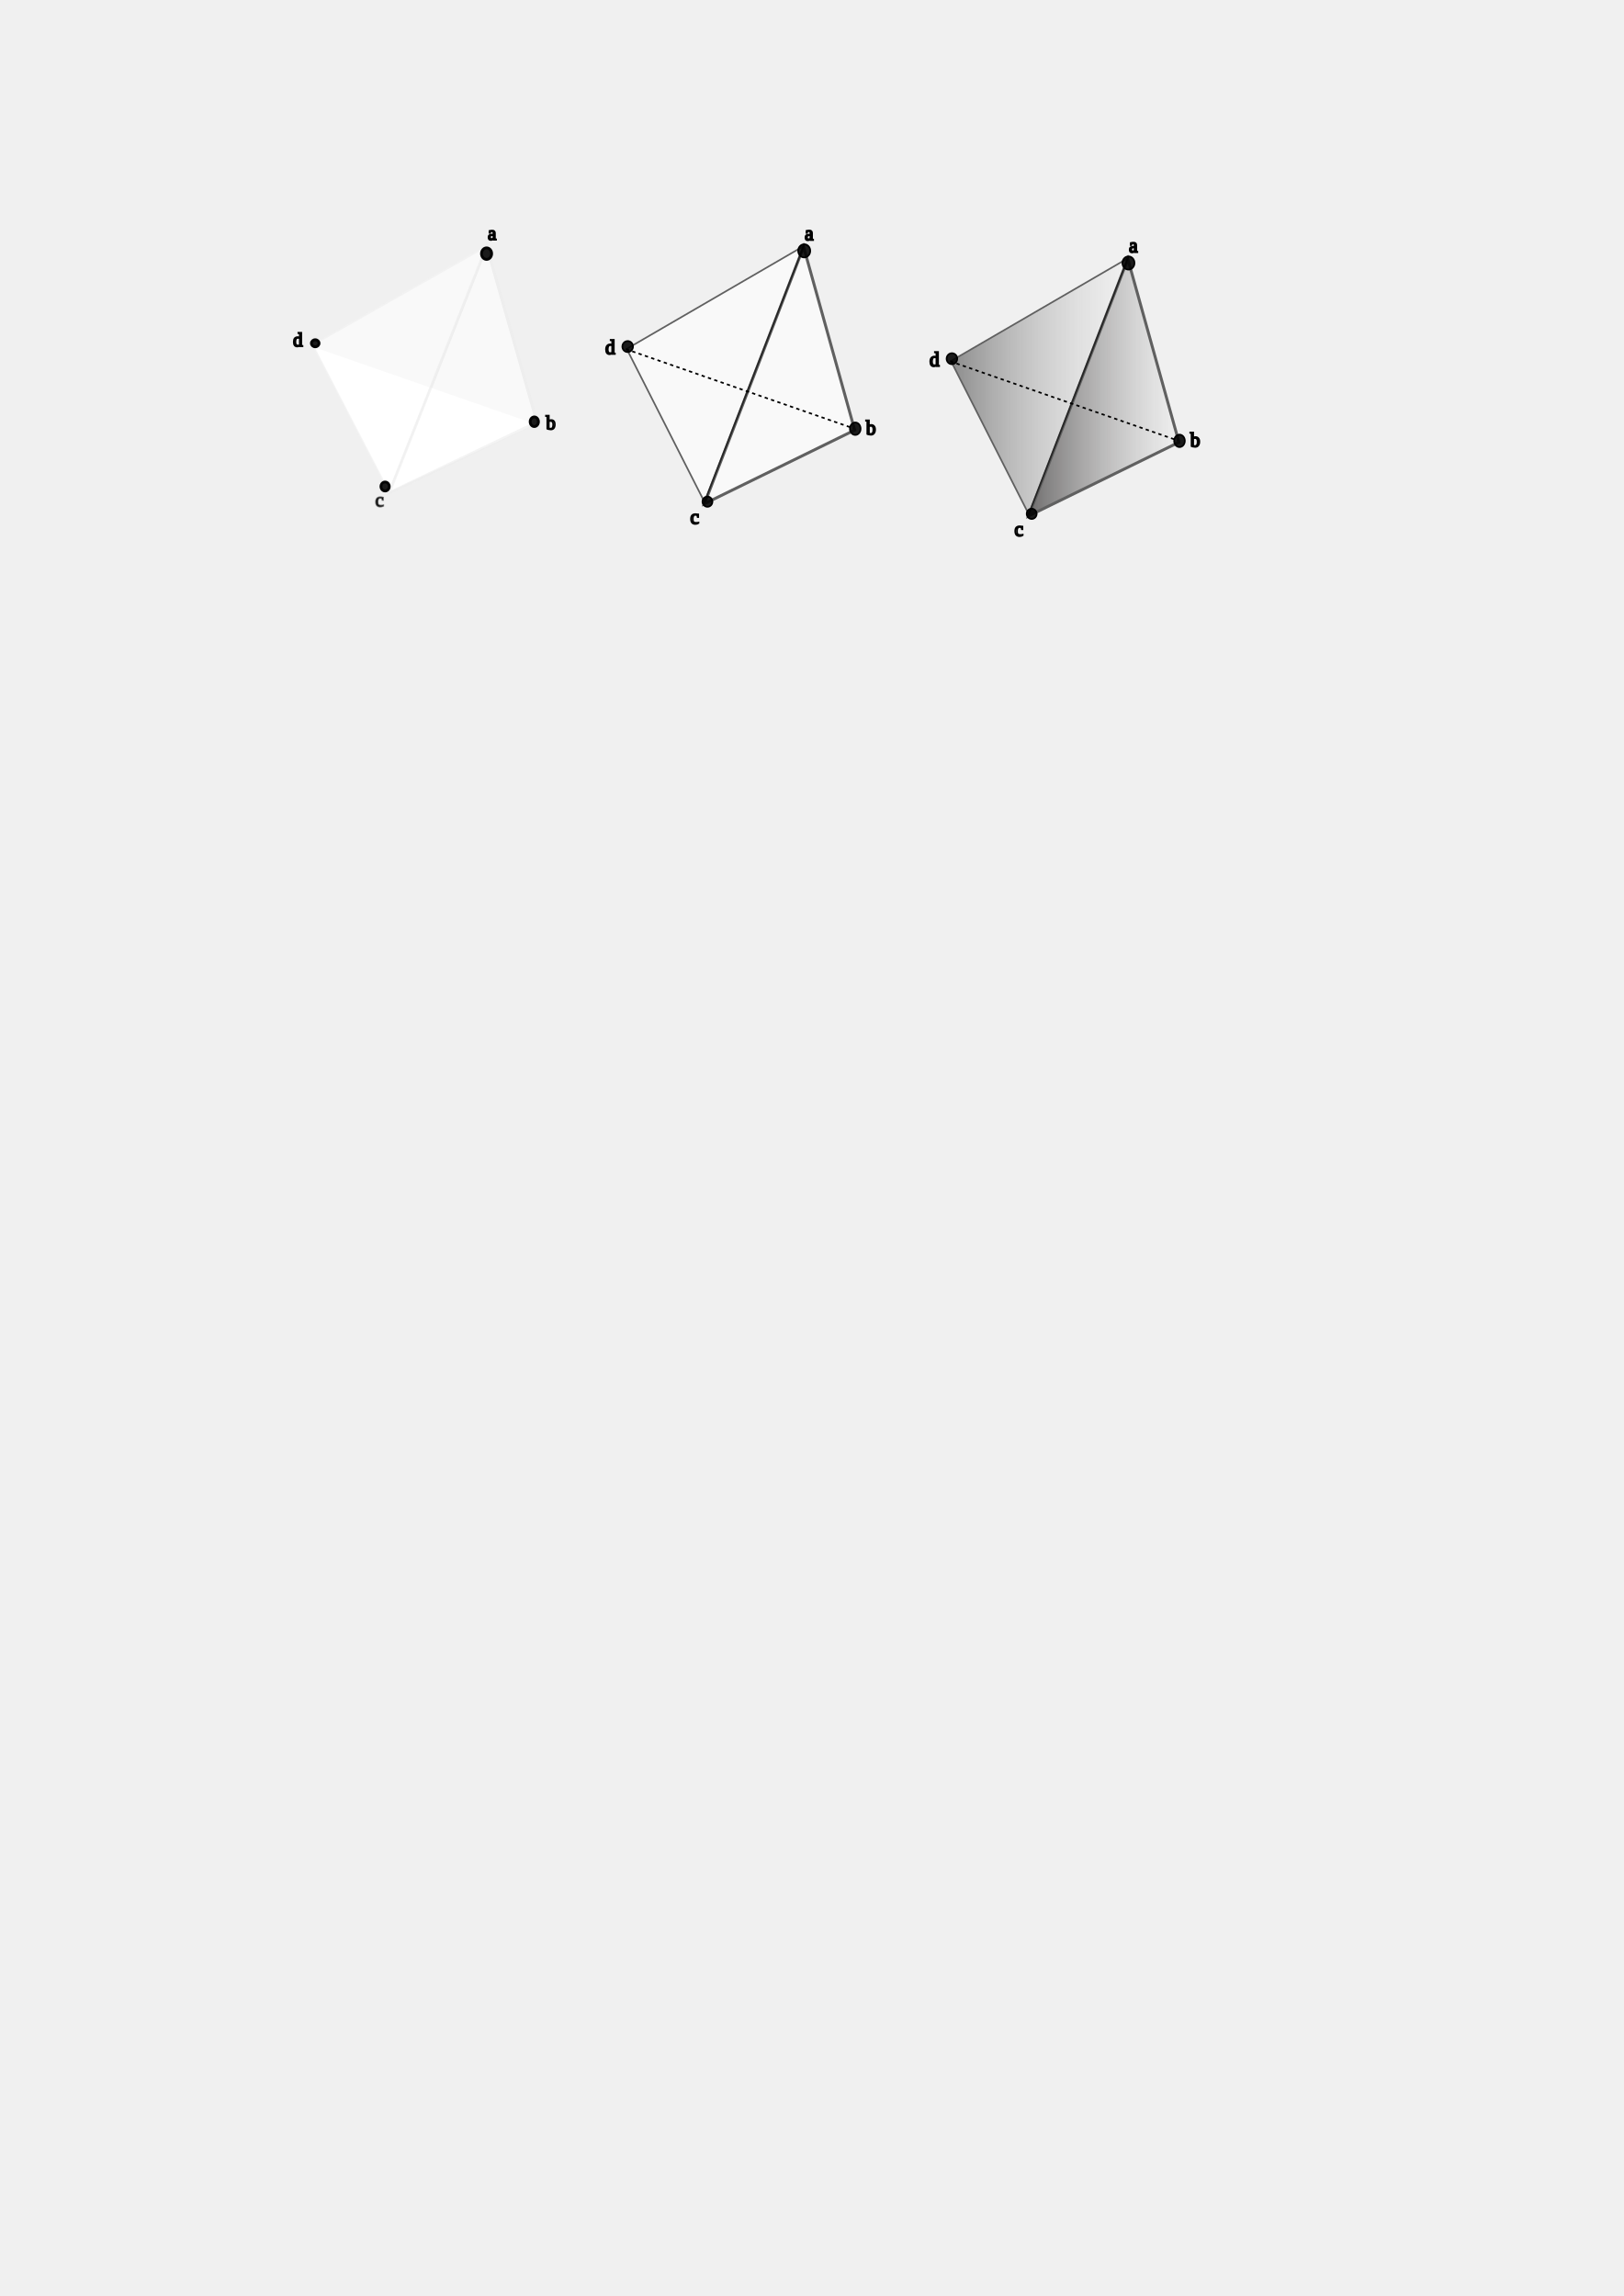
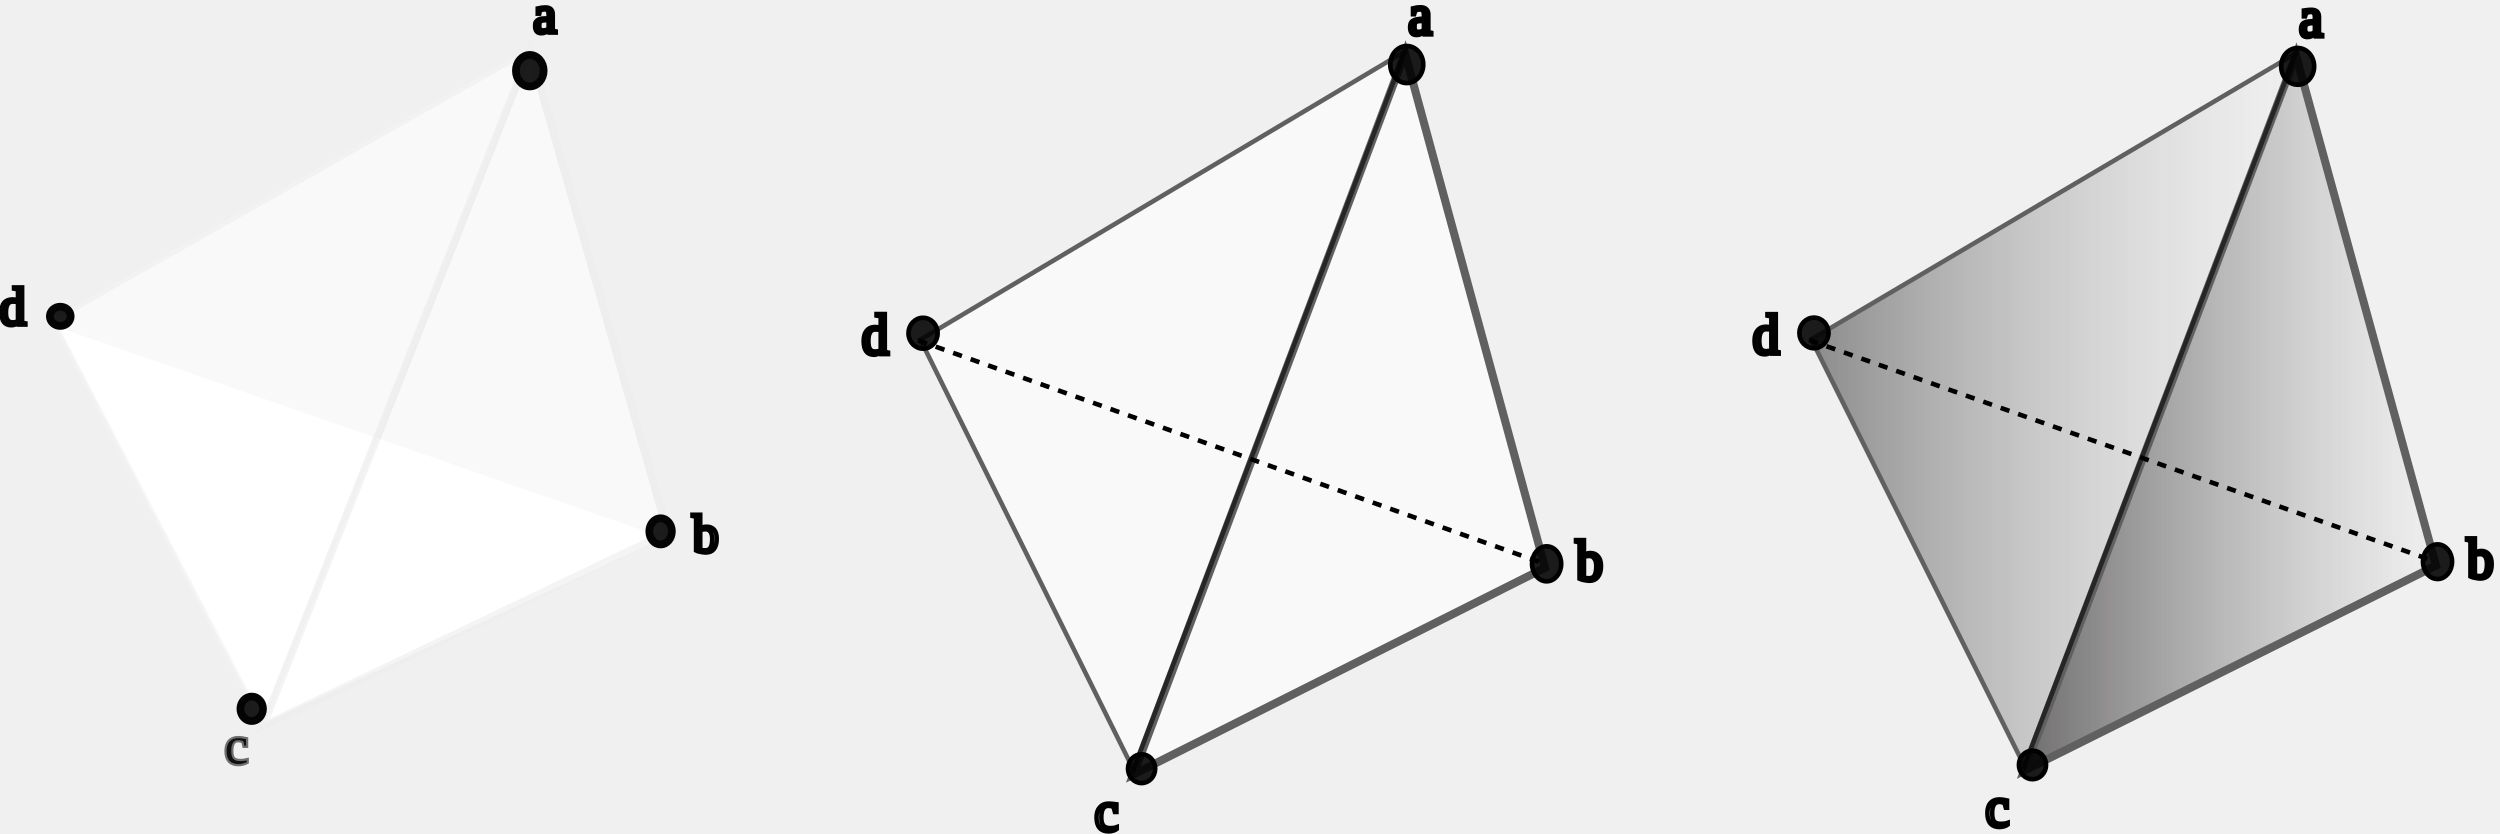
- <svg xmlns="http://www.w3.org/2000/svg" xmlns:xlink="http://www.w3.org/1999/xlink" width="210mm" height="297mm" viewBox="0 0 210 297" version="1.1" id="svg1">
+ <svg xmlns="http://www.w3.org/2000/svg" xmlns:xlink="http://www.w3.org/1999/xlink" width="117.999mm" height="39.345mm" viewBox="0 0 117.999 39.345" version="1.1" id="svg1">
  <defs id="defs1">
    <linearGradient id="linearGradient44">
      <stop style="stop-color:#151212;stop-opacity:1;" offset="0" id="stop44" />
      <stop style="stop-color:#6a6a6a;stop-opacity:0;" offset="1" id="stop45" />
    </linearGradient>
    <linearGradient id="linearGradient42">
      <stop style="stop-color:#474747;stop-opacity:1;" offset="0" id="stop42" />
      <stop style="stop-color:#aeaeae;stop-opacity:0;" offset="1" id="stop43" />
    </linearGradient>
    <linearGradient id="swatch7">
      <stop style="stop-color:#cdcdcd;stop-opacity:1;" offset="0" id="stop7" />
    </linearGradient>
-     <linearGradient xlink:href="#linearGradient42" id="linearGradient43" x1="122.85" y1="49.97" x2="146.078" y2="49.97" gradientUnits="userSpaceOnUse" />
-     <linearGradient xlink:href="#linearGradient44" id="linearGradient45" x1="132.694" y1="50.007" x2="152.701" y2="50.007" gradientUnits="userSpaceOnUse" />
+     <linearGradient xlink:href="#linearGradient42" id="linearGradient43" x1="122.85" y1="49.97" x2="146.078" y2="49.97" gradientUnits="userSpaceOnUse" gradientTransform="matrix(0.9999503,0,0,1.016221,-1.742226,-25.26585)" />
+     <linearGradient xlink:href="#linearGradient44" id="linearGradient45" x1="132.694" y1="50.007" x2="152.701" y2="50.007" gradientUnits="userSpaceOnUse" gradientTransform="matrix(0.9999503,0,0,1.016221,-1.742226,-25.26585)" />
  </defs>
-   <g id="layer1">
-     <path style="opacity:0.599;fill:#ffffff;fill-opacity:1;fill-rule:nonzero;stroke:#000000;stroke-width:0.215;stroke-opacity:1" d="M 81.056,45.128 103.932,31.838 91.115,64.943 Z" id="path2-8" />
-     <path style="opacity:0.599;fill:#ffffff;fill-opacity:1;fill-rule:nonzero;stroke:#000000;stroke-width:0.378;stroke-dasharray:none;stroke-opacity:1" d="m 103.932,31.932 6.61,23.703 -19.433,9.524 z" id="path23-5" />
-     <text xml:space="preserve" style="font-size:2.592px;fill:#0c0a0a;fill-opacity:0.524;fill-rule:nonzero;stroke:#000000;stroke-width:0.216;stroke-opacity:1" x="105.825" y="30.541" id="text26-3" transform="scale(0.983477,1.016801)">
-       <tspan id="tspan26-1" style="fill:#0c0a0a;fill-opacity:0.524;stroke:#000000;stroke-width:0.216;stroke-opacity:1" x="105.825" y="30.541">a</tspan>
+   <g id="layer1" transform="translate(-35.75056,-6.173602)">
+     <path style="opacity:0.599;fill:#ffffff;fill-opacity:1;fill-rule:nonzero;stroke:#000000;stroke-width:0.217;stroke-opacity:1" d="M 79.193,22.208 102.068,8.593 89.251,42.505 Z" id="path2-8" />
+     <path style="opacity:0.599;fill:#ffffff;fill-opacity:1;fill-rule:nonzero;stroke:#000000;stroke-width:0.383;stroke-dasharray:none;stroke-opacity:1" d="m 102.068,8.691 6.609,24.28 -19.432,9.755 z" id="path23-5" />
+     <text xml:space="preserve" style="font-size:2.623px;fill:#0c0a0a;fill-opacity:0.524;fill-rule:nonzero;stroke:#000000;stroke-width:0.219;stroke-opacity:1" x="105.19" y="7.57" id="text26-3" transform="scale(0.9716899,1.029135)">
+       <tspan id="tspan26-1" style="fill:#0c0a0a;fill-opacity:0.524;stroke:#000000;stroke-width:0.219;stroke-opacity:1" x="105.19" y="7.57">a</tspan>
    </text>
-     <text xml:space="preserve" style="font-size:2.592px;fill:#000000;fill-opacity:1;fill-rule:nonzero;stroke:#000000;stroke-width:0.216;stroke-dasharray:none;stroke-dashoffset:0;stroke-opacity:1" x="113.883" y="55.278" id="text27-5" transform="scale(0.983477,1.016801)">
-       <tspan id="tspan27-5" style="fill:#000000;fill-opacity:1;stroke:#000000;stroke-width:0.216;stroke-dasharray:none;stroke-dashoffset:0;stroke-opacity:1" x="113.883" y="55.278">b</tspan>
+     <text xml:space="preserve" style="font-size:2.623px;fill:#000000;fill-opacity:1;fill-rule:nonzero;stroke:#000000;stroke-width:0.219;stroke-dasharray:none;stroke-dashoffset:0;stroke-opacity:1" x="113.345" y="32.605" id="text27-5" transform="scale(0.9716899,1.029135)">
+       <tspan id="tspan27-5" style="fill:#000000;fill-opacity:1;stroke:#000000;stroke-width:0.219;stroke-dasharray:none;stroke-dashoffset:0;stroke-opacity:1" x="113.345" y="32.605">b</tspan>
    </text>
-     <text xml:space="preserve" style="font-size:2.592px;fill:#e3e1e1;fill-opacity:0.885;fill-rule:nonzero;stroke:#000000;stroke-width:0.216;stroke-dasharray:none;stroke-dashoffset:0;stroke-opacity:1" x="90.776" y="66.627" id="text28-8" transform="scale(0.983477,1.016801)">
-       <tspan id="tspan28-9" style="fill:#e3e1e1;fill-opacity:0.885;stroke:#000000;stroke-width:0.216;stroke-dasharray:none;stroke-dashoffset:0;stroke-opacity:1" x="90.776" y="66.627">c</tspan>
+     <text xml:space="preserve" style="font-size:2.623px;fill:#e3e1e1;fill-opacity:0.885;fill-rule:nonzero;stroke:#000000;stroke-width:0.219;stroke-dasharray:none;stroke-dashoffset:0;stroke-opacity:1" x="89.96" y="44.092" id="text28-8" transform="scale(0.9716899,1.029135)">
+       <tspan id="tspan28-9" style="fill:#e3e1e1;fill-opacity:0.885;stroke:#000000;stroke-width:0.219;stroke-dasharray:none;stroke-dashoffset:0;stroke-opacity:1" x="89.96" y="44.092">c</tspan>
    </text>
-     <text xml:space="preserve" style="font-size:2.592px;fill:#000000;fill-opacity:0.885;fill-rule:nonzero;stroke:#000000;stroke-width:0.216;stroke-dasharray:none;stroke-dashoffset:0;stroke-opacity:1" x="79.599" y="45.033" id="text29-0" transform="scale(0.983477,1.016801)">
-       <tspan id="tspan29-2" style="fill:#000000;fill-opacity:0.885;stroke:#000000;stroke-width:0.216;stroke-dasharray:none;stroke-dashoffset:0;stroke-opacity:1" x="79.599" y="45.033">d</tspan>
+     <text xml:space="preserve" style="font-size:2.623px;fill:#000000;fill-opacity:0.885;fill-rule:nonzero;stroke:#000000;stroke-width:0.219;stroke-dasharray:none;stroke-dashoffset:0;stroke-opacity:1" x="78.648" y="22.237" id="text29-0" transform="scale(0.9716899,1.029135)">
+       <tspan id="tspan29-2" style="fill:#000000;fill-opacity:0.885;stroke:#000000;stroke-width:0.219;stroke-dasharray:none;stroke-dashoffset:0;stroke-opacity:1" x="78.648" y="22.237">d</tspan>
    </text>
-     <path style="fill:#ffffff;fill-opacity:0.924;stroke:#f0f0f0;stroke-width:0.209;stroke-opacity:1" d="m 40.439,44.73 c 9.569,18.547 9.892,19.021 9.892,19.021 l 19.217,-8.907 z" id="path1-4-4" />
-     <path style="opacity:0.599;fill:#ffffff;fill-opacity:1;fill-rule:nonzero;stroke:#f3f3f3;stroke-width:0.209;stroke-opacity:1" d="M 40.444,44.614 62.943,31.856 50.337,63.635 Z" id="path2-8-5" />
-     <path style="opacity:0.599;fill:#ffffff;fill-opacity:1;fill-rule:nonzero;stroke:#ececec;stroke-width:0.367;stroke-dasharray:none;stroke-opacity:1" d="m 62.943,31.856 6.501,22.753 -19.112,9.142 z" id="path23-5-7" />
-     <text xml:space="preserve" style="font-size:2.519px;fill:#000000;fill-opacity:0.524;fill-rule:nonzero;stroke:#010101;stroke-width:0.21;stroke-opacity:1" x="63.371" y="30.873" id="text26-3-5" transform="scale(0.9954812,1.004539)">
-       <tspan id="tspan26-1-5" style="fill:#000000;fill-opacity:0.524;stroke:#010101;stroke-width:0.21;stroke-opacity:1" x="63.371" y="30.873">a</tspan>
+     <path style="fill:#ffffff;fill-opacity:0.924;stroke:#f0f0f0;stroke-width:0.209;stroke-opacity:1" d="m 38.265,21.43 c 9.569,18.547 9.892,19.021 9.892,19.021 l 19.217,-8.907 z" id="path1-4-4" />
+     <path style="opacity:0.599;fill:#ffffff;fill-opacity:1;fill-rule:nonzero;stroke:#f3f3f3;stroke-width:0.209;stroke-opacity:1" d="M 38.27,21.314 60.768,8.556 48.162,40.335 Z" id="path2-8-5" />
+     <path style="opacity:0.599;fill:#ffffff;fill-opacity:1;fill-rule:nonzero;stroke:#ececec;stroke-width:0.367;stroke-dasharray:none;stroke-opacity:1" d="M 60.768,8.556 67.269,31.309 48.157,40.451 Z" id="path23-5-7" />
+     <text xml:space="preserve" style="font-size:2.519px;fill:#000000;fill-opacity:0.524;fill-rule:nonzero;stroke:#010101;stroke-width:0.21;stroke-opacity:1" x="61.186" y="7.678" id="text26-3-5" transform="scale(0.9954812,1.004539)">
+       <tspan id="tspan26-1-5" style="fill:#000000;fill-opacity:0.524;stroke:#010101;stroke-width:0.21;stroke-opacity:1" x="61.186" y="7.678">a</tspan>
    </text>
-     <text xml:space="preserve" style="font-size:2.519px;fill:#ffffff;fill-opacity:0.924;fill-rule:nonzero;stroke:#010101;stroke-width:0.21;stroke-opacity:1" x="70.928" y="55.271" id="text27-5-6" transform="scale(0.9954812,1.004539)">
-       <tspan id="tspan27-5-6" style="fill:#ffffff;fill-opacity:0.924;stroke:#010101;stroke-width:0.21;stroke-opacity:1" x="70.928" y="55.271">b</tspan>
+     <text xml:space="preserve" style="font-size:2.519px;fill:#ffffff;fill-opacity:0.924;fill-rule:nonzero;stroke:#010101;stroke-width:0.21;stroke-opacity:1" x="68.744" y="32.076" id="text27-5-6" transform="scale(0.9954812,1.004539)">
+       <tspan id="tspan27-5-6" style="fill:#ffffff;fill-opacity:0.924;stroke:#010101;stroke-width:0.21;stroke-opacity:1" x="68.744" y="32.076">b</tspan>
    </text>
-     <text xml:space="preserve" style="font-size:2.519px;fill:#000000;fill-opacity:0.885;fill-rule:nonzero;stroke:#090909;stroke-width:0.21;stroke-opacity:0.552" x="48.749" y="65.21" id="text28-8-5" transform="scale(0.9954812,1.004539)">
-       <tspan id="tspan28-9-6" style="fill:#000000;fill-opacity:0.885;stroke:#090909;stroke-width:0.21;stroke-opacity:0.552" x="48.749" y="65.21">c</tspan>
+     <text xml:space="preserve" style="font-size:2.519px;fill:#000000;fill-opacity:0.885;fill-rule:nonzero;stroke:#090909;stroke-width:0.21;stroke-opacity:0.552" x="46.564" y="42.015" id="text28-8-5" transform="scale(0.9954812,1.004539)">
+       <tspan id="tspan28-9-6" style="fill:#000000;fill-opacity:0.885;stroke:#090909;stroke-width:0.21;stroke-opacity:0.552" x="46.564" y="42.015">c</tspan>
    </text>
-     <text xml:space="preserve" style="font-size:2.519px;fill:#000000;fill-opacity:0.924;fill-rule:nonzero;stroke:#040404;stroke-width:0.21;stroke-opacity:1" x="38.07" y="44.592" id="text29-0-4" transform="scale(0.9954812,1.004539)">
-       <tspan id="tspan29-2-7" style="fill:#000000;fill-opacity:0.924;stroke:#040404;stroke-width:0.21;stroke-opacity:1" x="38.07" y="44.592">d</tspan>
+     <text xml:space="preserve" style="font-size:2.519px;fill:#000000;fill-opacity:0.924;fill-rule:nonzero;stroke:#040404;stroke-width:0.21;stroke-opacity:1" x="35.885" y="21.397" id="text29-0-4" transform="scale(0.9954812,1.004539)">
+       <tspan id="tspan29-2-7" style="fill:#000000;fill-opacity:0.924;stroke:#040404;stroke-width:0.21;stroke-opacity:1" x="35.885" y="21.397">d</tspan>
    </text>
-     <ellipse style="opacity:1;fill:#000000;fill-opacity:0.885;fill-rule:nonzero;stroke:#040404;stroke-width:0.367;stroke-dasharray:none;stroke-opacity:1" id="path33" cx="62.93" cy="32.81" rx="0.654" ry="0.743" />
-     <ellipse style="opacity:1;fill:#000000;fill-opacity:0.885;fill-rule:nonzero;stroke:#040404;stroke-width:0.367;stroke-dasharray:none;stroke-opacity:1" id="path34" cx="40.769" cy="44.404" rx="0.491" ry="0.454" />
-     <ellipse style="opacity:1;fill:#000000;fill-opacity:0.885;fill-rule:nonzero;stroke:#040404;stroke-width:0.367;stroke-dasharray:none;stroke-opacity:1" id="path35" cx="49.805" cy="62.93" rx="0.532" ry="0.578" />
-     <ellipse style="opacity:1;fill:#000000;fill-opacity:0.885;fill-rule:nonzero;stroke:#040404;stroke-width:0.367;stroke-dasharray:none;stroke-opacity:1" id="path37" cx="69.104" cy="54.554" rx="0.532" ry="0.619" />
-     <path style="opacity:1;fill:#000000;fill-opacity:0.885;fill-rule:nonzero;stroke:#000000;stroke-width:0.216;stroke-dasharray:0.432, 0.432;stroke-dashoffset:0;stroke-opacity:1" d="M 80.952,45.162 110.386,55.408" id="path38" />
-     <ellipse style="opacity:1;fill:#000000;fill-opacity:0.885;fill-rule:nonzero;stroke:#000000;stroke-width:0.216;stroke-dasharray:none;stroke-dashoffset:0;stroke-opacity:1" id="path39" cx="81.181" cy="44.83" rx="0.688" ry="0.712" />
-     <ellipse style="opacity:1;fill:#000000;fill-opacity:0.885;fill-rule:nonzero;stroke:#000000;stroke-width:0.216;stroke-dasharray:none;stroke-dashoffset:0;stroke-opacity:1" id="path40" cx="104.013" cy="32.449" rx="0.779" ry="0.854" />
-     <ellipse style="opacity:1;fill:#000000;fill-opacity:0.885;fill-rule:nonzero;stroke:#000000;stroke-width:0.216;stroke-dasharray:none;stroke-dashoffset:0;stroke-opacity:1" id="path41" cx="91.497" cy="64.895" rx="0.642" ry="0.664" />
-     <ellipse style="opacity:1;fill:#000000;fill-opacity:0.885;fill-rule:nonzero;stroke:#000000;stroke-width:0.216;stroke-dasharray:none;stroke-dashoffset:0;stroke-opacity:1" id="path42" cx="110.615" cy="55.456" rx="0.688" ry="0.806" />
-     <path style="opacity:0.599;fill:url(#linearGradient43);fill-opacity:1;fill-rule:nonzero;stroke:#000000;stroke-width:0.215;stroke-opacity:1" d="M 122.991,46.699 145.867,33.408 133.05,66.514 Z" id="path2-8-9" />
-     <path style="opacity:0.599;fill:url(#linearGradient45);fill-opacity:1;fill-rule:nonzero;stroke:#000000;stroke-width:0.378;stroke-dasharray:none;stroke-opacity:1" d="m 145.867,33.503 6.61,23.703 -19.433,9.524 z" id="path23-5-3" />
-     <text xml:space="preserve" style="font-size:2.592px;fill:#0c0a0a;fill-opacity:0.524;fill-rule:nonzero;stroke:#000000;stroke-width:0.216;stroke-opacity:1" x="148.465" y="32.086" id="text26-3-6" transform="scale(0.983477,1.016801)">
-       <tspan id="tspan26-1-8" style="fill:#0c0a0a;fill-opacity:0.524;stroke:#000000;stroke-width:0.216;stroke-opacity:1" x="148.465" y="32.086">a</tspan>
+     <ellipse style="opacity:1;fill:#000000;fill-opacity:0.885;fill-rule:nonzero;stroke:#040404;stroke-width:0.367;stroke-dasharray:none;stroke-opacity:1" id="path33" cx="60.756" cy="9.51" rx="0.654" ry="0.743" />
+     <ellipse style="opacity:1;fill:#000000;fill-opacity:0.885;fill-rule:nonzero;stroke:#040404;stroke-width:0.367;stroke-dasharray:none;stroke-opacity:1" id="path34" cx="38.595" cy="21.104" rx="0.491" ry="0.454" />
+     <ellipse style="opacity:1;fill:#000000;fill-opacity:0.885;fill-rule:nonzero;stroke:#040404;stroke-width:0.367;stroke-dasharray:none;stroke-opacity:1" id="path35" cx="47.631" cy="39.629" rx="0.532" ry="0.578" />
+     <ellipse style="opacity:1;fill:#000000;fill-opacity:0.885;fill-rule:nonzero;stroke:#040404;stroke-width:0.367;stroke-dasharray:none;stroke-opacity:1" id="path37" cx="66.93" cy="31.254" rx="0.532" ry="0.619" />
+     <path style="opacity:1;fill:#000000;fill-opacity:0.885;fill-rule:nonzero;stroke:#000000;stroke-width:0.219;stroke-dasharray:0.438, 0.438;stroke-dashoffset:0;stroke-opacity:1" d="M 79.089,22.242 108.521,32.738" id="path38" />
+     <ellipse style="opacity:1;fill:#000000;fill-opacity:0.885;fill-rule:nonzero;stroke:#000000;stroke-width:0.219;stroke-dasharray:none;stroke-dashoffset:0;stroke-opacity:1" id="path39" cx="79.318" cy="21.902" rx="0.688" ry="0.729" />
+     <ellipse style="opacity:1;fill:#000000;fill-opacity:0.885;fill-rule:nonzero;stroke:#000000;stroke-width:0.219;stroke-dasharray:none;stroke-dashoffset:0;stroke-opacity:1" id="path40" cx="102.149" cy="9.22" rx="0.779" ry="0.875" />
+     <ellipse style="opacity:1;fill:#000000;fill-opacity:0.885;fill-rule:nonzero;stroke:#000000;stroke-width:0.219;stroke-dasharray:none;stroke-dashoffset:0;stroke-opacity:1" id="path41" cx="89.633" cy="42.455" rx="0.642" ry="0.68" />
+     <ellipse style="opacity:1;fill:#000000;fill-opacity:0.885;fill-rule:nonzero;stroke:#000000;stroke-width:0.219;stroke-dasharray:none;stroke-dashoffset:0;stroke-opacity:1" id="path42" cx="108.75" cy="32.786" rx="0.688" ry="0.826" />
+     <path style="opacity:0.599;fill:url(#linearGradient43);fill-rule:nonzero;stroke:#000000;stroke-width:0.216;stroke-opacity:1" d="M 121.243,22.191 144.118,8.684 131.301,42.327 Z" id="path2-8-9" />
+     <path style="opacity:0.599;fill:url(#linearGradient45);fill-rule:nonzero;stroke:#000000;stroke-width:0.381;stroke-dasharray:none;stroke-opacity:1" d="m 144.118,8.781 6.61,24.087 -19.432,9.678 z" id="path23-5-3" />
+     <text xml:space="preserve" style="font-size:2.613px;fill:#0c0a0a;fill-opacity:0.524;fill-rule:nonzero;stroke:#000000;stroke-width:0.218;stroke-opacity:1" x="147.874" y="7.696" id="text26-3-6" transform="scale(0.9755719,1.02504)">
+       <tspan id="tspan26-1-8" style="fill:#0c0a0a;fill-opacity:0.524;stroke:#000000;stroke-width:0.218;stroke-opacity:1" x="147.874" y="7.696">a</tspan>
    </text>
-     <text xml:space="preserve" style="font-size:2.592px;fill:#000000;fill-opacity:1;fill-rule:nonzero;stroke:#000000;stroke-width:0.216;stroke-dasharray:none;stroke-dashoffset:0;stroke-opacity:1" x="156.522" y="56.822" id="text27-5-69" transform="scale(0.983477,1.016801)">
-       <tspan id="tspan27-5-4" style="fill:#000000;fill-opacity:1;stroke:#000000;stroke-width:0.216;stroke-dasharray:none;stroke-dashoffset:0;stroke-opacity:1" x="156.522" y="56.822">b</tspan>
+     <text xml:space="preserve" style="font-size:2.613px;fill:#000000;fill-opacity:1;fill-rule:nonzero;stroke:#000000;stroke-width:0.218;stroke-dasharray:none;stroke-dashoffset:0;stroke-opacity:1" x="155.997" y="32.631" id="text27-5-69" transform="scale(0.9755719,1.02504)">
+       <tspan id="tspan27-5-4" style="fill:#000000;fill-opacity:1;stroke:#000000;stroke-width:0.218;stroke-dasharray:none;stroke-dashoffset:0;stroke-opacity:1" x="155.997" y="32.631">b</tspan>
    </text>
-     <text xml:space="preserve" style="font-size:2.592px;fill:#e3e1e1;fill-opacity:0.885;fill-rule:nonzero;stroke:#000000;stroke-width:0.216;stroke-dasharray:none;stroke-dashoffset:0;stroke-opacity:1" x="133.416" y="68.172" id="text28-8-1" transform="scale(0.983477,1.016801)">
-       <tspan id="tspan28-9-0" style="fill:#e3e1e1;fill-opacity:0.885;stroke:#000000;stroke-width:0.216;stroke-dasharray:none;stroke-dashoffset:0;stroke-opacity:1" x="133.416" y="68.172">c</tspan>
+     <text xml:space="preserve" style="font-size:2.613px;fill:#e3e1e1;fill-opacity:0.885;fill-rule:nonzero;stroke:#000000;stroke-width:0.218;stroke-dasharray:none;stroke-dashoffset:0;stroke-opacity:1" x="132.704" y="44.072" id="text28-8-1" transform="scale(0.9755719,1.02504)">
+       <tspan id="tspan28-9-0" style="fill:#e3e1e1;fill-opacity:0.885;stroke:#000000;stroke-width:0.218;stroke-dasharray:none;stroke-dashoffset:0;stroke-opacity:1" x="132.704" y="44.072">c</tspan>
    </text>
-     <text xml:space="preserve" style="font-size:2.592px;fill:#000000;fill-opacity:0.885;fill-rule:nonzero;stroke:#000000;stroke-width:0.216;stroke-dasharray:none;stroke-dashoffset:0;stroke-opacity:1" x="122.238" y="46.578" id="text29-0-2" transform="scale(0.983477,1.016801)">
-       <tspan id="tspan29-2-2" style="fill:#000000;fill-opacity:0.885;stroke:#000000;stroke-width:0.216;stroke-dasharray:none;stroke-dashoffset:0;stroke-opacity:1" x="122.238" y="46.578">d</tspan>
+     <text xml:space="preserve" style="font-size:2.613px;fill:#000000;fill-opacity:0.885;fill-rule:nonzero;stroke:#000000;stroke-width:0.218;stroke-dasharray:none;stroke-dashoffset:0;stroke-opacity:1" x="121.437" y="22.304" id="text29-0-2" transform="scale(0.9755719,1.02504)">
+       <tspan id="tspan29-2-2" style="fill:#000000;fill-opacity:0.885;stroke:#000000;stroke-width:0.218;stroke-dasharray:none;stroke-dashoffset:0;stroke-opacity:1" x="121.437" y="22.304">d</tspan>
    </text>
-     <path style="fill:#000000;fill-opacity:0.885;fill-rule:nonzero;stroke:#000000;stroke-width:0.216;stroke-dasharray:0.432, 0.432;stroke-dashoffset:0;stroke-opacity:1" d="M 122.887,46.733 152.321,56.979" id="path38-5" />
-     <ellipse style="fill:#000000;fill-opacity:0.885;fill-rule:nonzero;stroke:#000000;stroke-width:0.216;stroke-dasharray:none;stroke-dashoffset:0;stroke-opacity:1" id="path39-7" cx="123.116" cy="46.401" rx="0.688" ry="0.712" />
-     <ellipse style="fill:#000000;fill-opacity:0.885;fill-rule:nonzero;stroke:#000000;stroke-width:0.216;stroke-dasharray:none;stroke-dashoffset:0;stroke-opacity:1" id="path40-1" cx="145.948" cy="34.02" rx="0.779" ry="0.854" />
-     <ellipse style="fill:#000000;fill-opacity:0.885;fill-rule:nonzero;stroke:#000000;stroke-width:0.216;stroke-dasharray:none;stroke-dashoffset:0;stroke-opacity:1" id="path41-9" cx="133.432" cy="66.466" rx="0.642" ry="0.664" />
-     <ellipse style="fill:#000000;fill-opacity:0.885;fill-rule:nonzero;stroke:#000000;stroke-width:0.216;stroke-dasharray:none;stroke-dashoffset:0;stroke-opacity:1" id="path42-9" cx="152.55" cy="57.026" rx="0.688" ry="0.806" />
+     <path style="fill:#000000;fill-opacity:0.885;fill-rule:nonzero;stroke:#000000;stroke-width:0.218;stroke-dasharray:0.436, 0.436;stroke-dashoffset:0;stroke-opacity:1" d="m 121.139,22.225 29.432,10.412" id="path38-5" />
+     <ellipse style="fill:#000000;fill-opacity:0.885;fill-rule:nonzero;stroke:#000000;stroke-width:0.218;stroke-dasharray:none;stroke-dashoffset:0;stroke-opacity:1" id="path39-7" cx="121.368" cy="21.888" rx="0.688" ry="0.723" />
+     <ellipse style="fill:#000000;fill-opacity:0.885;fill-rule:nonzero;stroke:#000000;stroke-width:0.218;stroke-dasharray:none;stroke-dashoffset:0;stroke-opacity:1" id="path40-1" cx="144.199" cy="9.306" rx="0.779" ry="0.868" />
+     <ellipse style="fill:#000000;fill-opacity:0.885;fill-rule:nonzero;stroke:#000000;stroke-width:0.218;stroke-dasharray:none;stroke-dashoffset:0;stroke-opacity:1" id="path41-9" cx="131.683" cy="42.278" rx="0.642" ry="0.675" />
+     <ellipse style="fill:#000000;fill-opacity:0.885;fill-rule:nonzero;stroke:#000000;stroke-width:0.218;stroke-dasharray:none;stroke-dashoffset:0;stroke-opacity:1" id="path42-9" cx="150.8" cy="32.685" rx="0.688" ry="0.819" />
  </g>
</svg>
